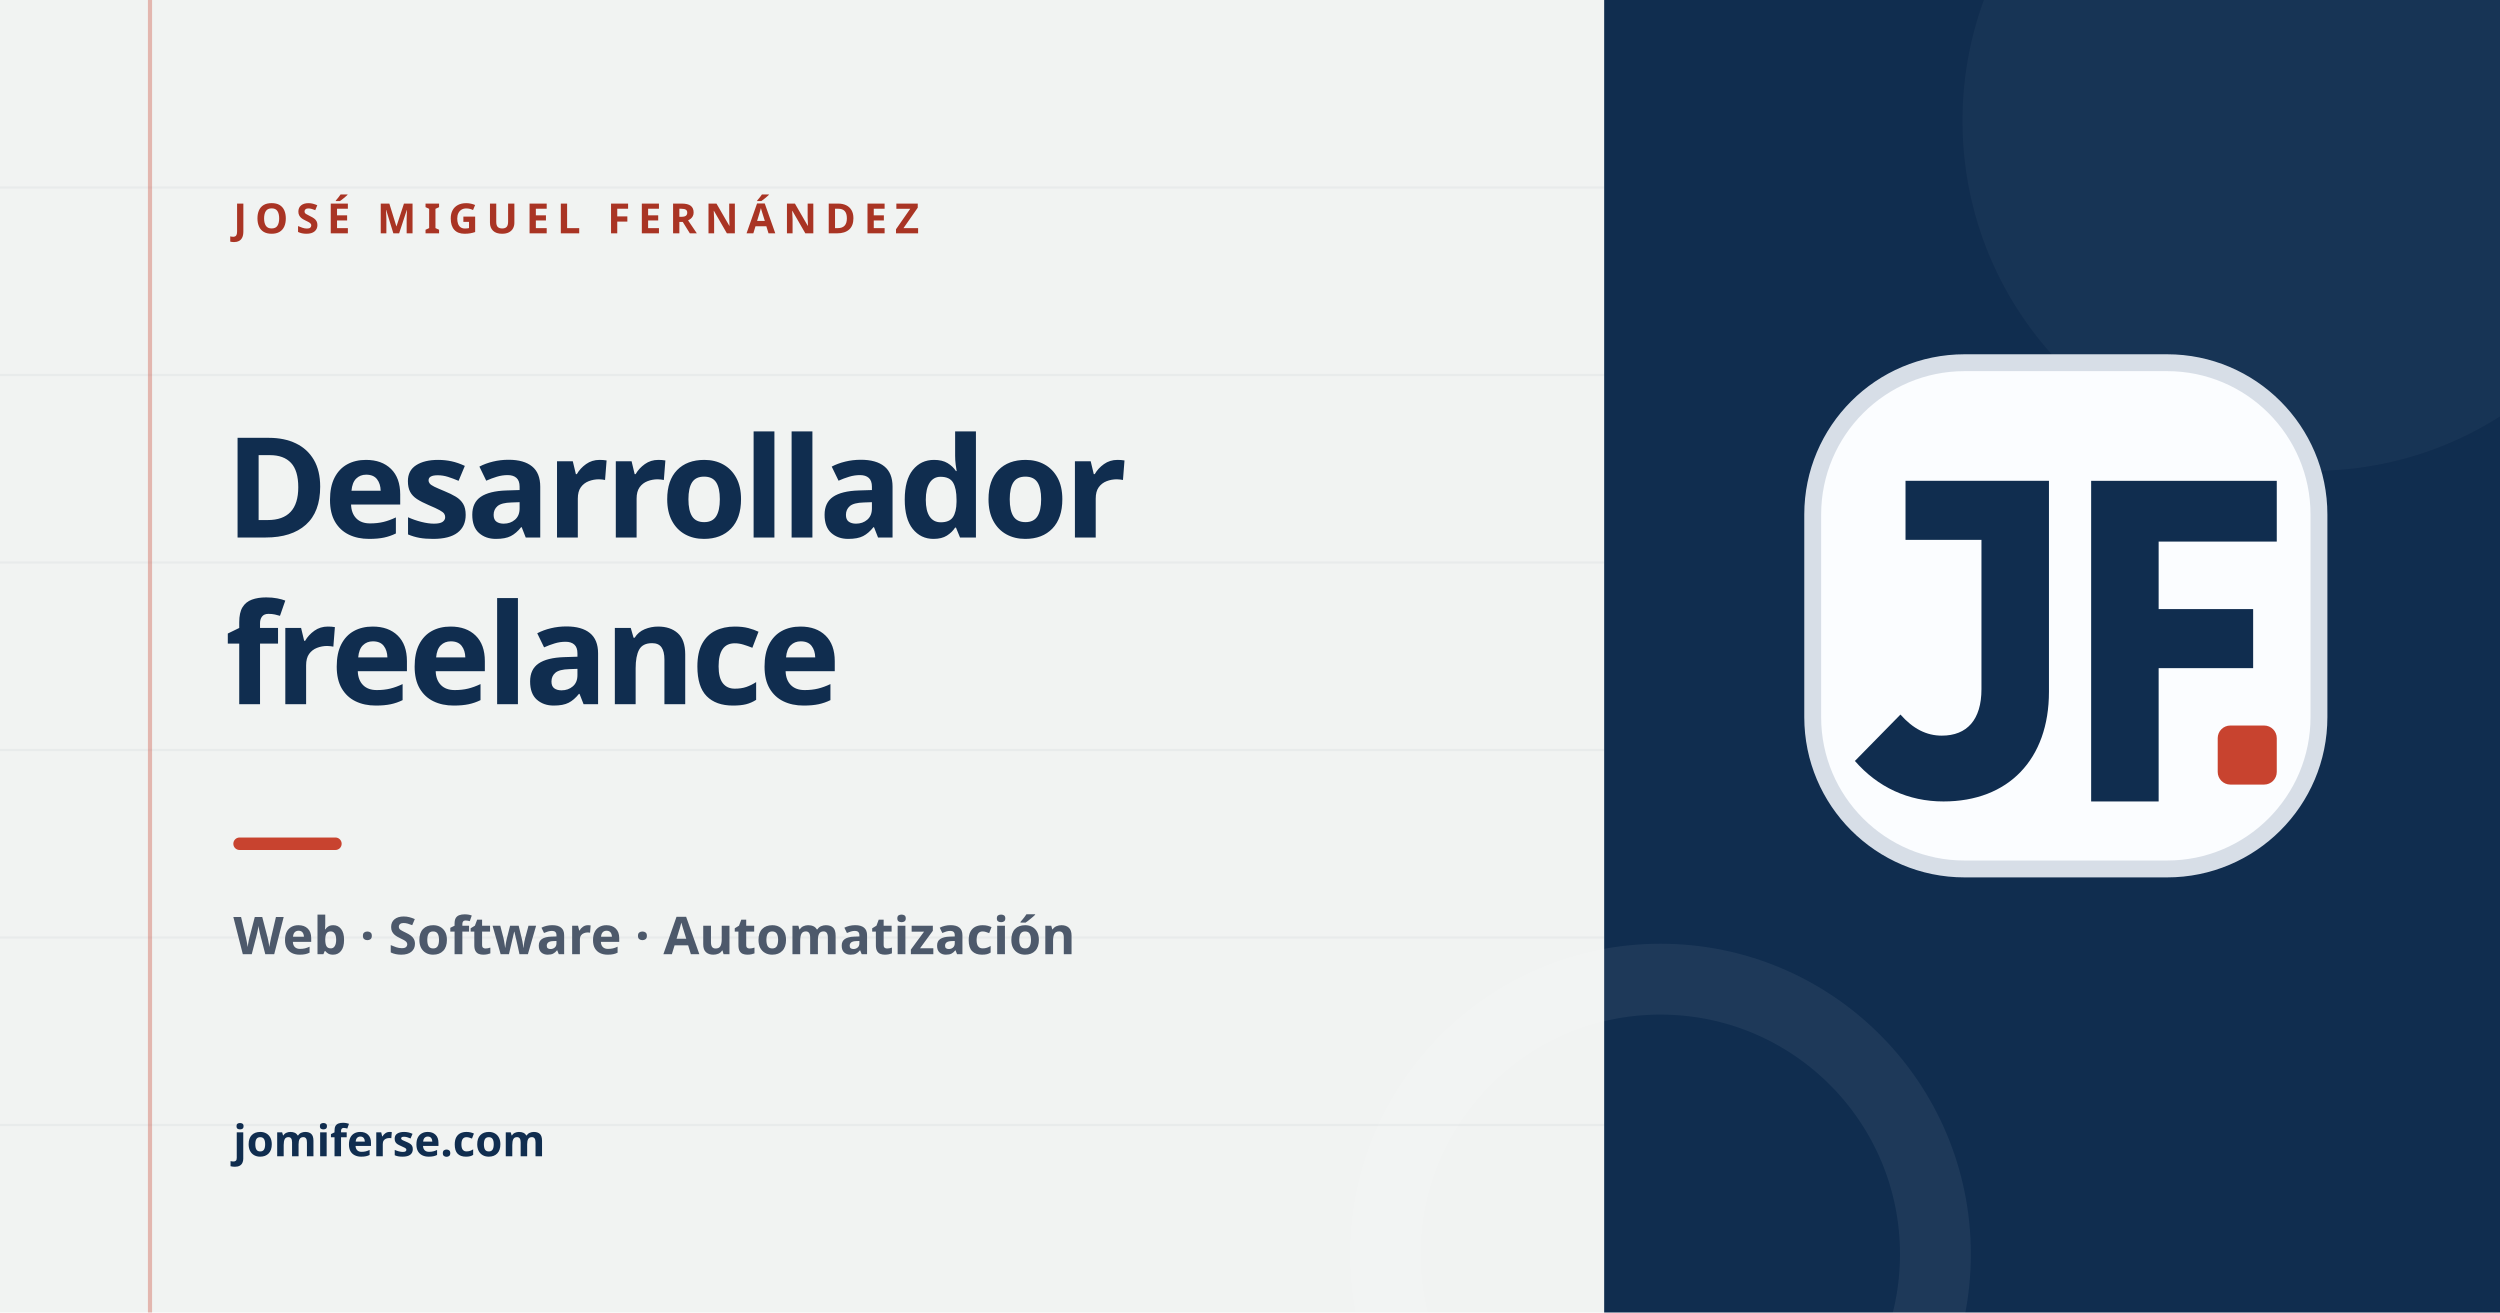
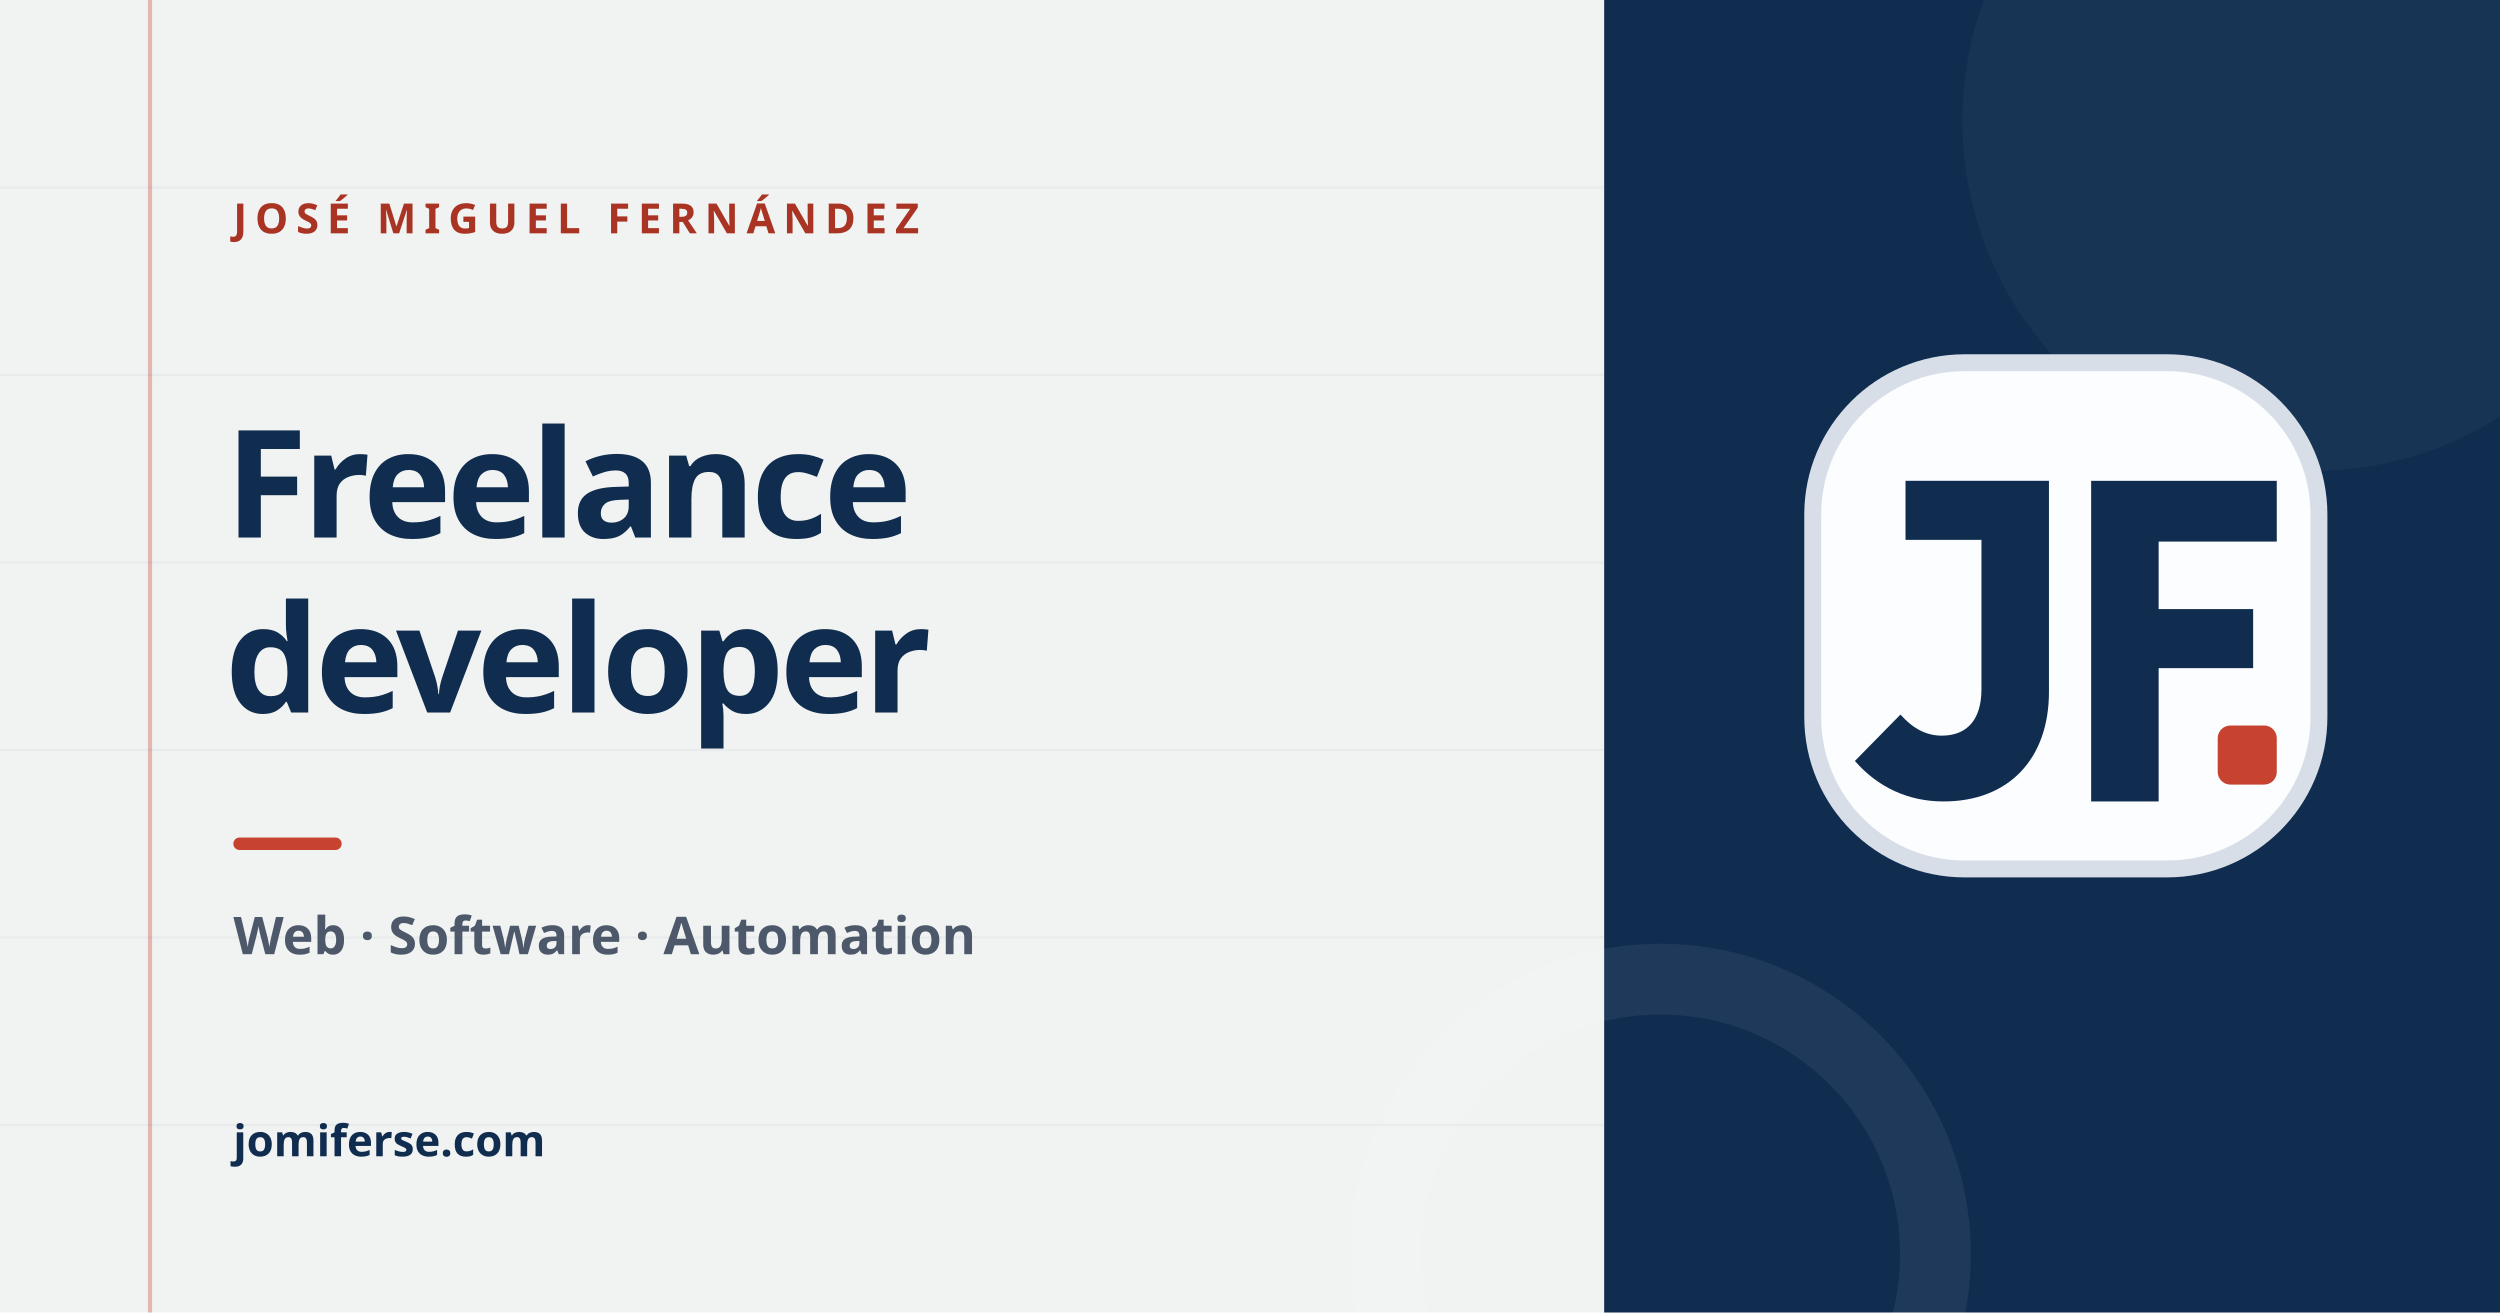
<svg xmlns="http://www.w3.org/2000/svg" width="1200" height="630" viewBox="0 0 1200 630" fill="none">
  <rect width="1200" height="630" fill="#F1F3F2" />
  <g opacity="0.55">
    <path d="M0 90H770" stroke="#102D4F" stroke-opacity="0.08" />
    <path d="M0 180H770" stroke="#102D4F" stroke-opacity="0.08" />
    <path d="M0 270H770" stroke="#102D4F" stroke-opacity="0.08" />
    <path d="M0 360H770" stroke="#102D4F" stroke-opacity="0.08" />
    <path d="M0 450H770" stroke="#102D4F" stroke-opacity="0.08" />
    <path d="M0 540H770" stroke="#102D4F" stroke-opacity="0.08" />
  </g>
  <path d="M72 0V630" stroke="#C8432F" stroke-opacity="0.34" stroke-width="2" />
  <rect x="770" width="430" height="630" fill="#102D4F" />
  <circle cx="1110" cy="58" r="168" fill="#FBFDFF" fill-opacity="0.035" />
  <circle cx="797" cy="602" r="132" stroke="#FBFDFF" stroke-opacity="0.06" stroke-width="34" />
  <text x="112" y="112" fill="#A93424" font-family="Noto Sans, Segoe UI, sans-serif" font-size="20" font-weight="800" letter-spacing="3.8">JOSÉ MIGUEL FERNÁNDEZ</text>
-   <text x="108" y="258" fill="#102D4F" font-family="Noto Sans, Segoe UI, sans-serif" font-size="67" font-weight="850" letter-spacing="-2.2">Desarrollador</text>
-   <text x="108" y="338" fill="#102D4F" font-family="Noto Sans, Segoe UI, sans-serif" font-size="67" font-weight="850" letter-spacing="-2.2">freelance</text>
+   <text x="108" y="258" fill="#102D4F" font-family="Noto Sans, Segoe UI, sans-serif" font-size="72" font-weight="850" letter-spacing="-2.3">Freelance</text>
+   <text x="108" y="342" fill="#102D4F" font-family="Noto Sans, Segoe UI, sans-serif" font-size="72" font-weight="850" letter-spacing="-2.3">developer</text>
  <rect x="112" y="402" width="52" height="6" rx="3" fill="#C8432F" />
-   <text x="112" y="458" fill="#4D596B" font-family="Noto Sans, Segoe UI, sans-serif" font-size="25" font-weight="600">Web · Software · Automatización</text>
+   <text x="112" y="458" fill="#4D596B" font-family="Noto Sans, Segoe UI, sans-serif" font-size="25" font-weight="600">Web · Software · Automation</text>
  <text x="112" y="555" fill="#102D4F" font-family="Noto Sans, Segoe UI, sans-serif" font-size="21" font-weight="750">jomiferse.com</text>
  <g transform="translate(862 166) scale(4.05)">
    <rect x="2" y="2" width="60" height="60" rx="18" fill="#FBFDFF" stroke="#D7DEE7" stroke-width="2" />
    <path d="M13 16h17v25c0 8-4.8 13-12.5 13-4.2 0-7.8-1.7-10.5-4.8l5.4-5.5c1.5 1.7 3.1 2.5 4.9 2.5 3 0 4.7-1.9 4.7-5.5V23h-9z" fill="#102D4F" />
    <path d="M35 16h22v7.2H43v8h11.2v7H43V54h-8z" fill="#102D4F" />
    <rect x="50" y="45" width="7" height="7" rx="1.5" fill="#C8432F" />
  </g>
</svg>
